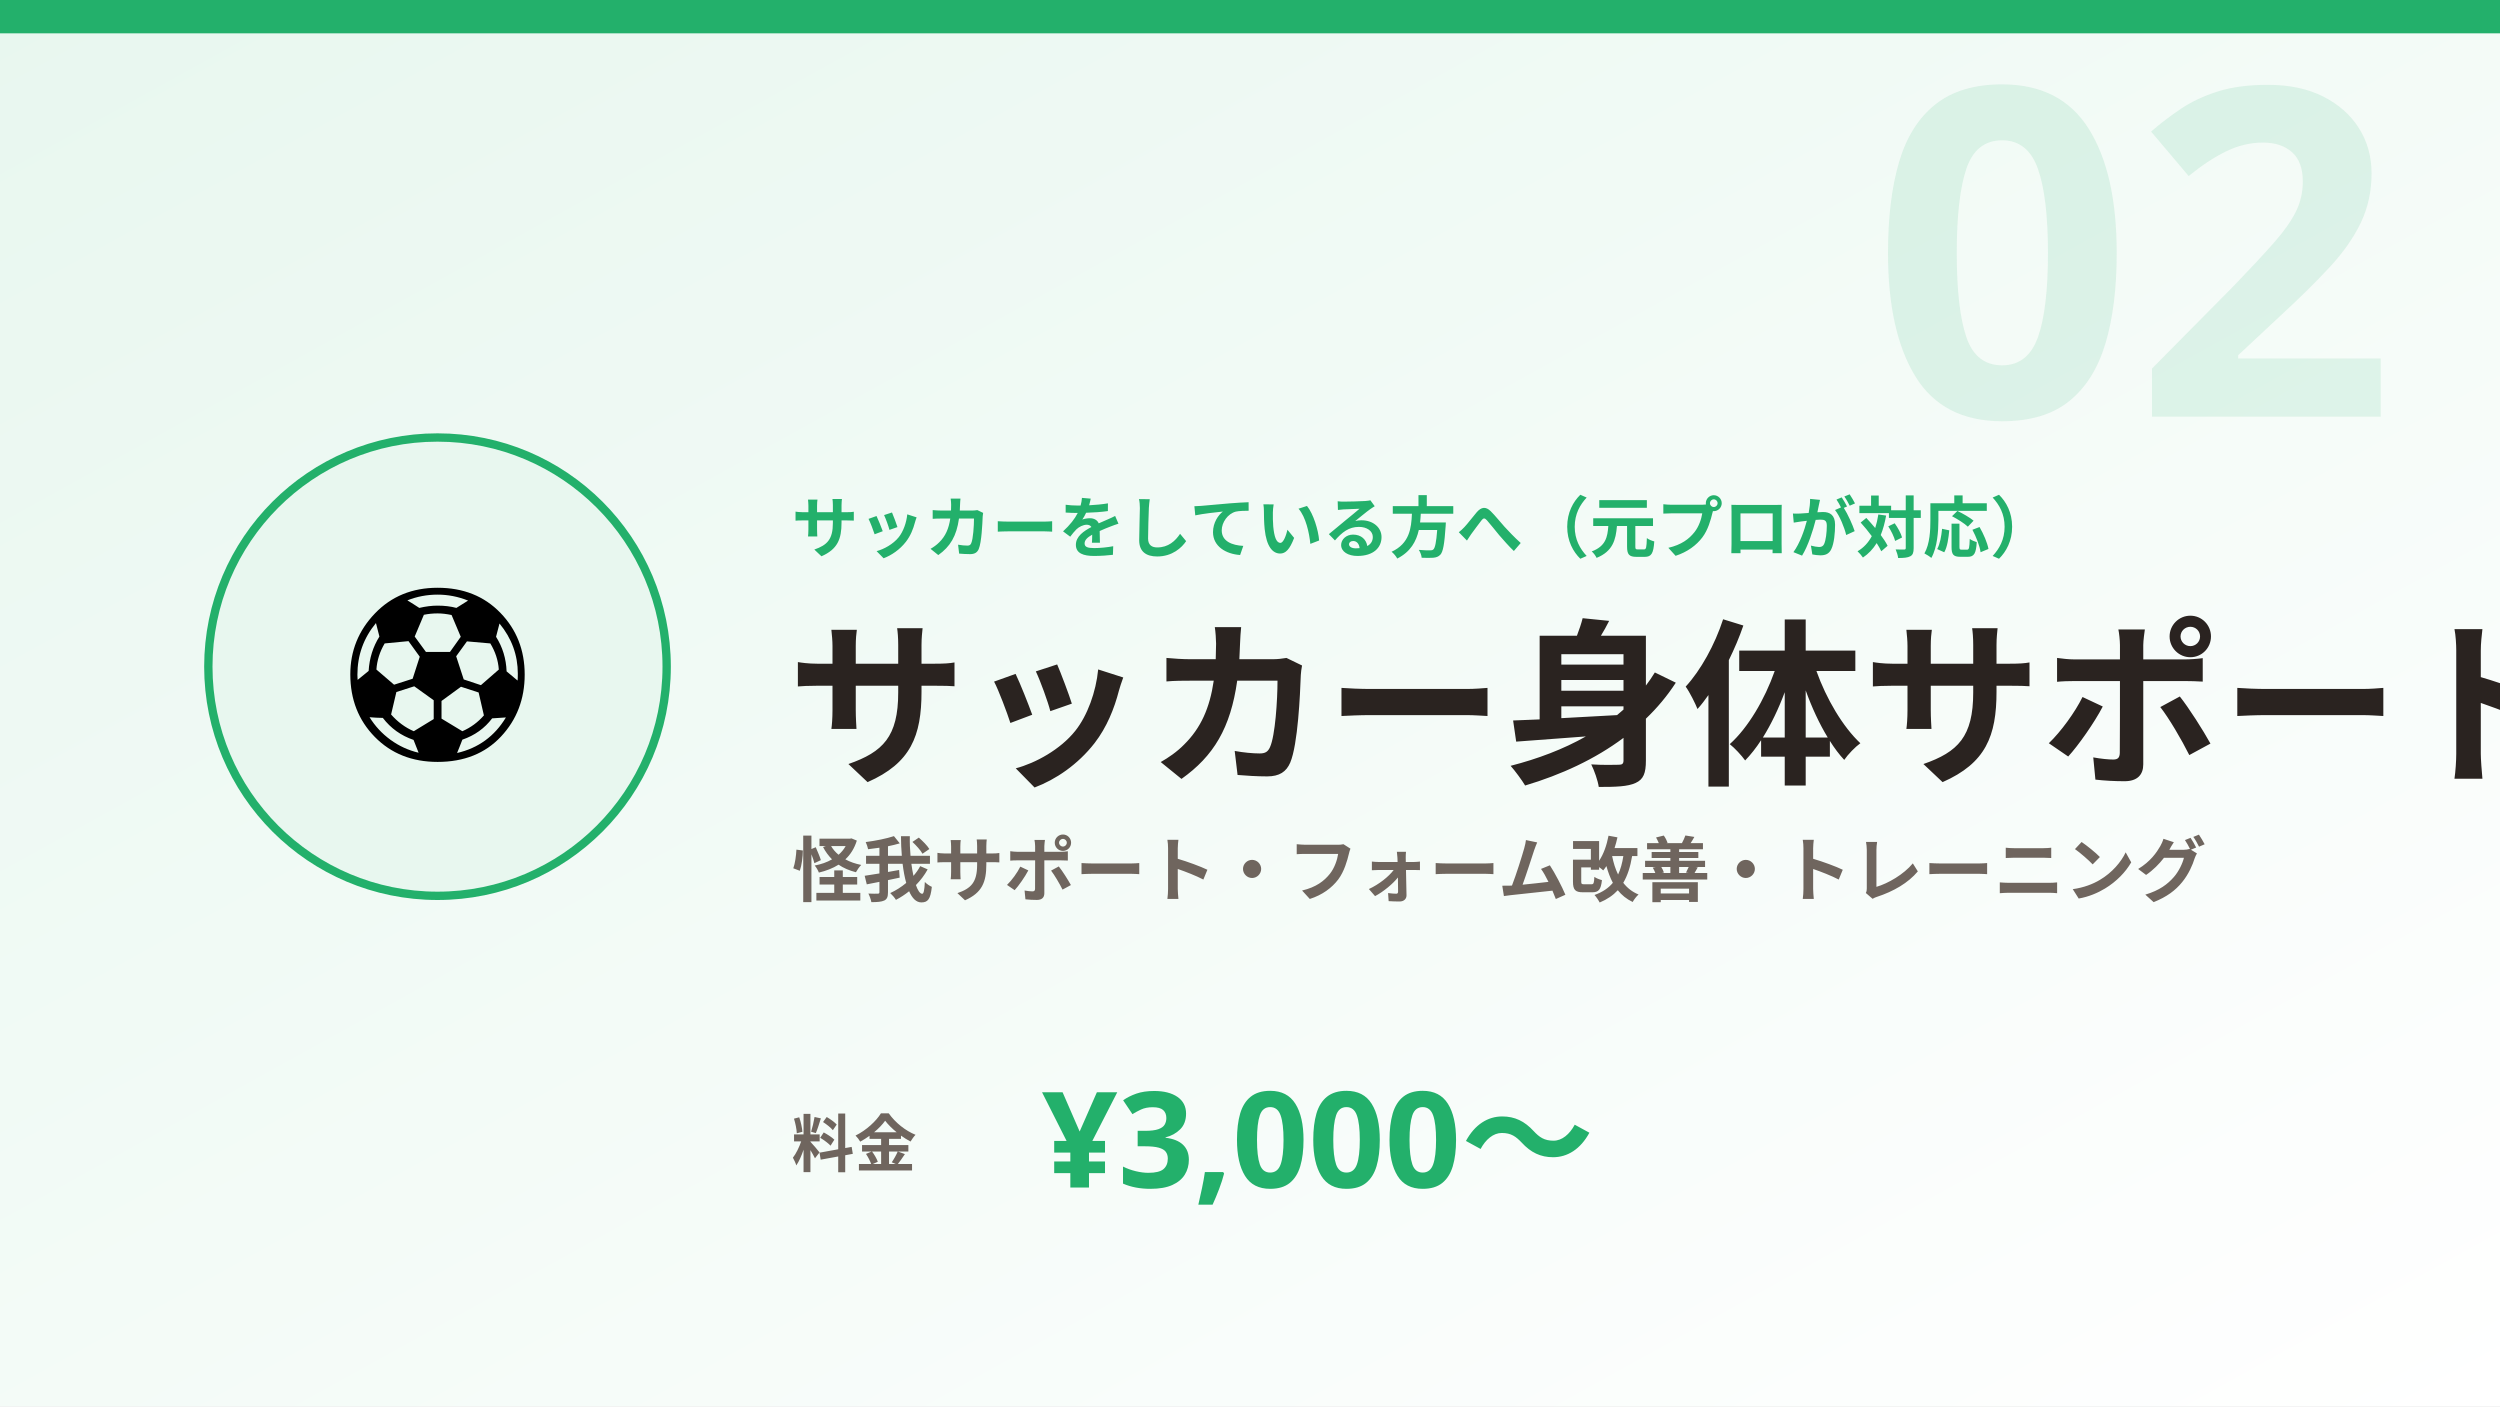
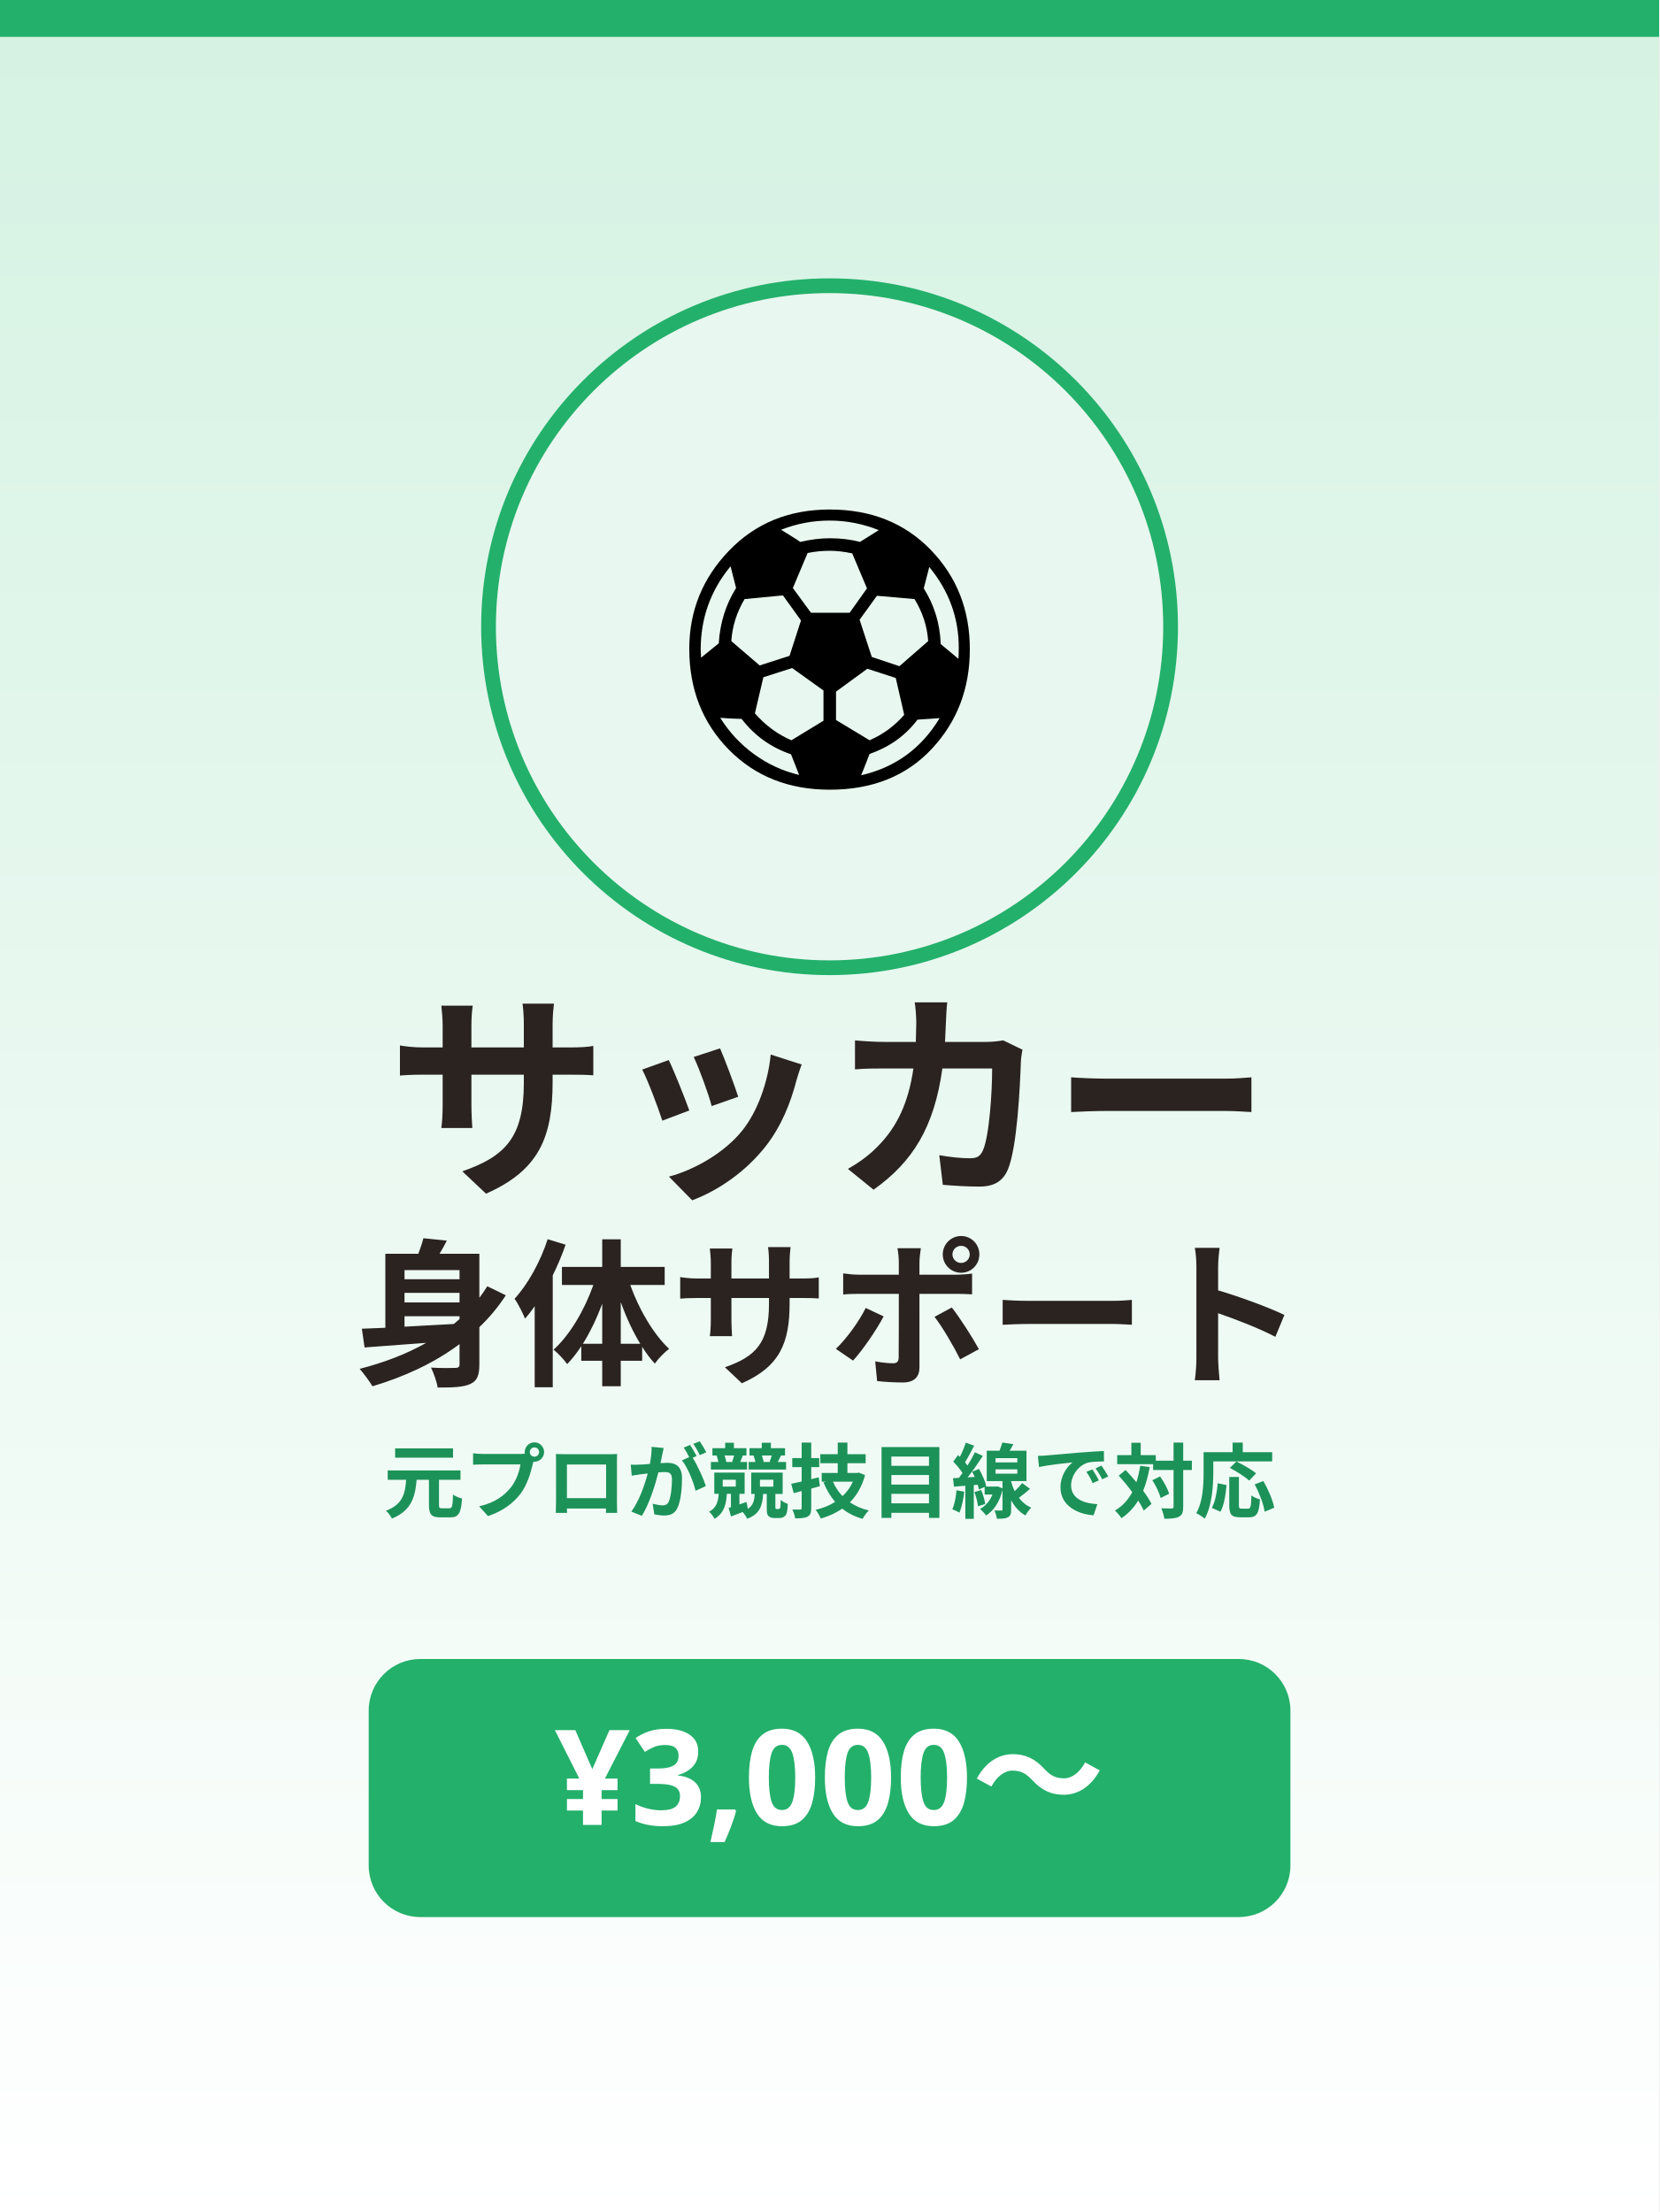
- <svg xmlns="http://www.w3.org/2000/svg" width="1200" height="675" viewBox="0 0 1200 675" font-family="'Noto Sans JP','Hiragino Sans','Yu Gothic',sans-serif">
+ <svg xmlns="http://www.w3.org/2000/svg" width="900" height="1200" viewBox="0 0 900 1200" font-family="'Noto Sans JP','Hiragino Sans','Yu Gothic',sans-serif">
  <defs>
-     <linearGradient id="g" x1="0" y1="0" x2="1" y2="1">
-       <stop offset="0" stop-color="#e8f7ef" />
+     <linearGradient id="g" x1="0" y1="0" x2="0" y2="1">
+       <stop offset="0" stop-color="#d4f2e2" />
      <stop offset="1" stop-color="#ffffff" />
    </linearGradient>
  </defs>
-   <rect width="1200" height="675" fill="url(#g)" />
-   <rect width="1200" height="16" fill="#23b06b" />
-   <text x="1150" y="200" font-size="220" font-weight="900" fill="#23b06b" opacity="0.12" text-anchor="end">02</text>
-   <circle cx="210" cy="320" r="110" fill="#e8f7ef" stroke="#23b06b" stroke-width="4" />
-   <text x="210" y="360" font-size="110" text-anchor="middle">⚽</text>
-   <text x="380" y="265" font-size="32" font-weight="700" fill="#23b06b">サッカーをしている方へ（元プロが対応）</text>
-   <text x="378" y="370" font-size="86" font-weight="900" fill="#2a2320">サッカー身体サポート</text>
-   <text x="380" y="430" font-size="34" font-weight="600" fill="#6f655e">怪我サポート・フォーム改善・トレーニング</text>
-   <text x="380" y="560" font-size="30" font-weight="700" fill="#6f655e">料金</text>
-   <text x="500" y="570" font-size="64" font-weight="800" fill="#23b06b">¥3,000〜</text>
+   <rect width="900" height="1200" fill="url(#g)" />
+   <rect width="900" height="20" fill="#23b06b" />
+   <circle cx="450" cy="340" r="185" fill="#e8f7ef" stroke="#23b06b" stroke-width="8" />
+   <text x="450" y="418" font-size="200" text-anchor="middle">⚽</text>
+   <text x="450" y="640" font-size="120" font-weight="900" fill="#2a2320" text-anchor="middle">サッカー</text>
+   <text x="450" y="745" font-size="86" font-weight="900" fill="#2a2320" text-anchor="middle">身体サポート</text>
+   <text x="450" y="820" font-size="44" font-weight="700" fill="#1c9259" text-anchor="middle">元プロが競技目線で対応</text>
+   <rect x="200" y="900" width="500" height="140" rx="28" fill="#23b06b" />
+   <text x="450" y="990" font-size="72" font-weight="900" fill="#ffffff" text-anchor="middle">¥3,000〜</text>
</svg>
